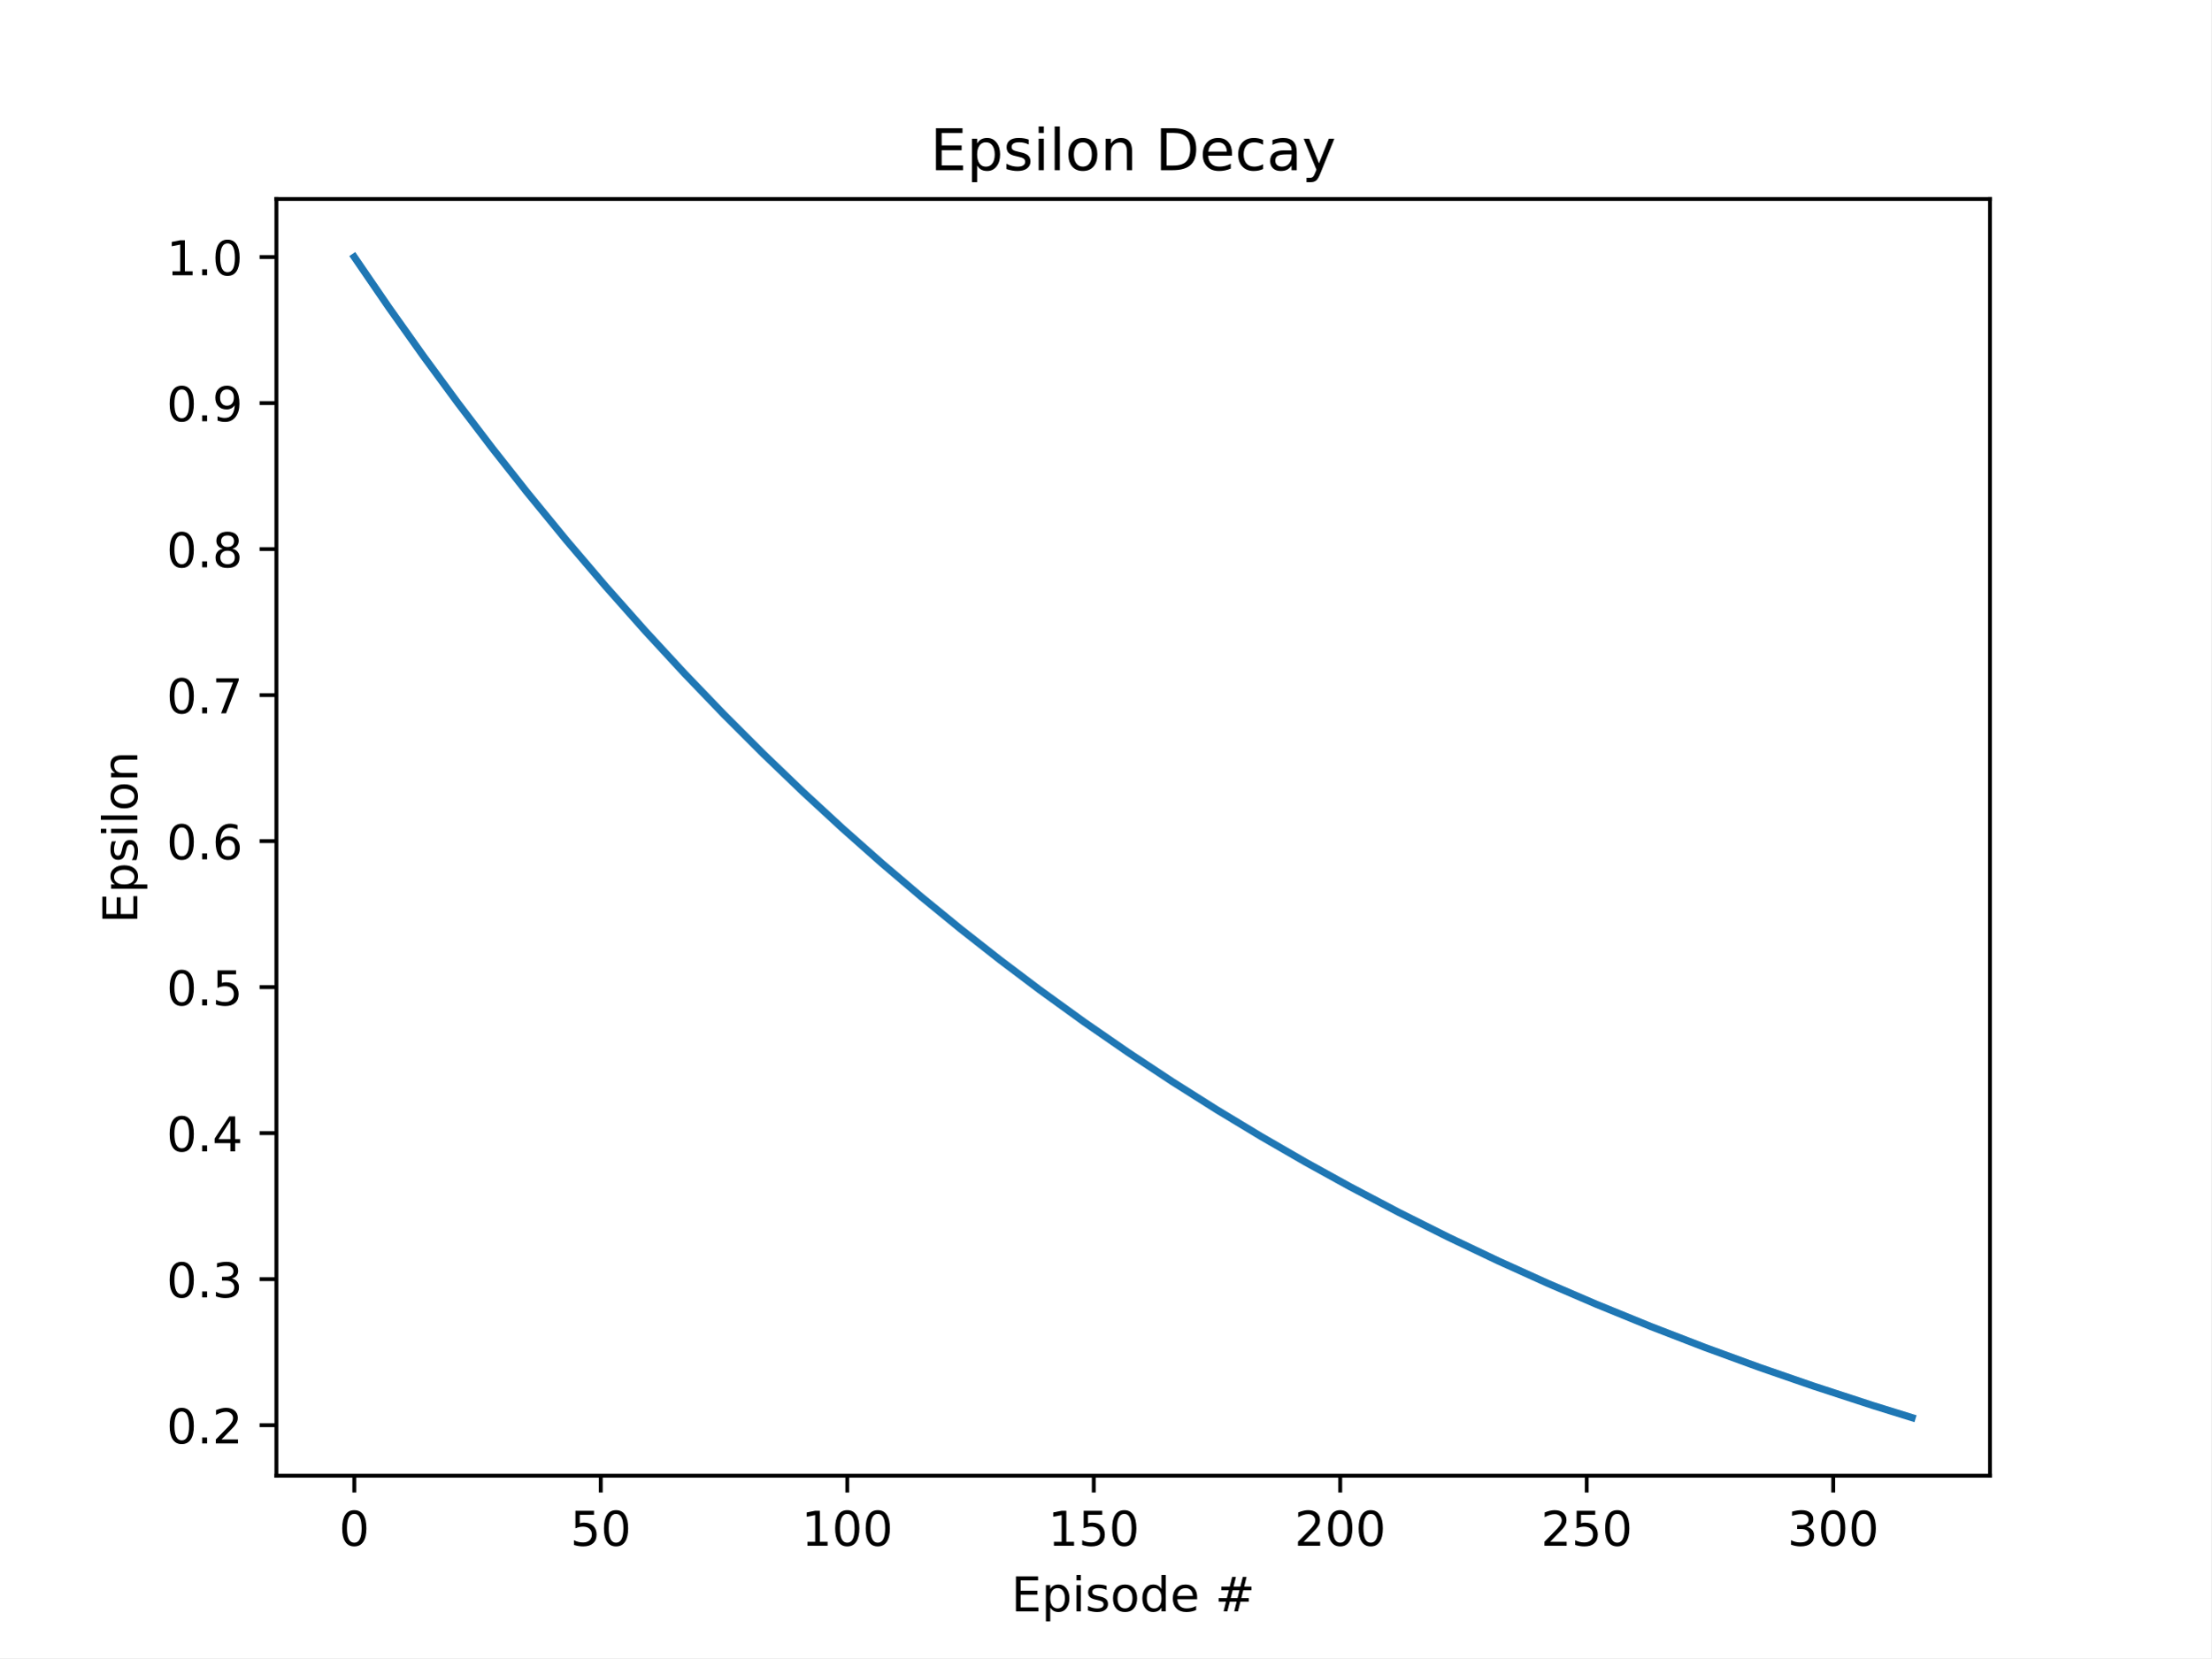
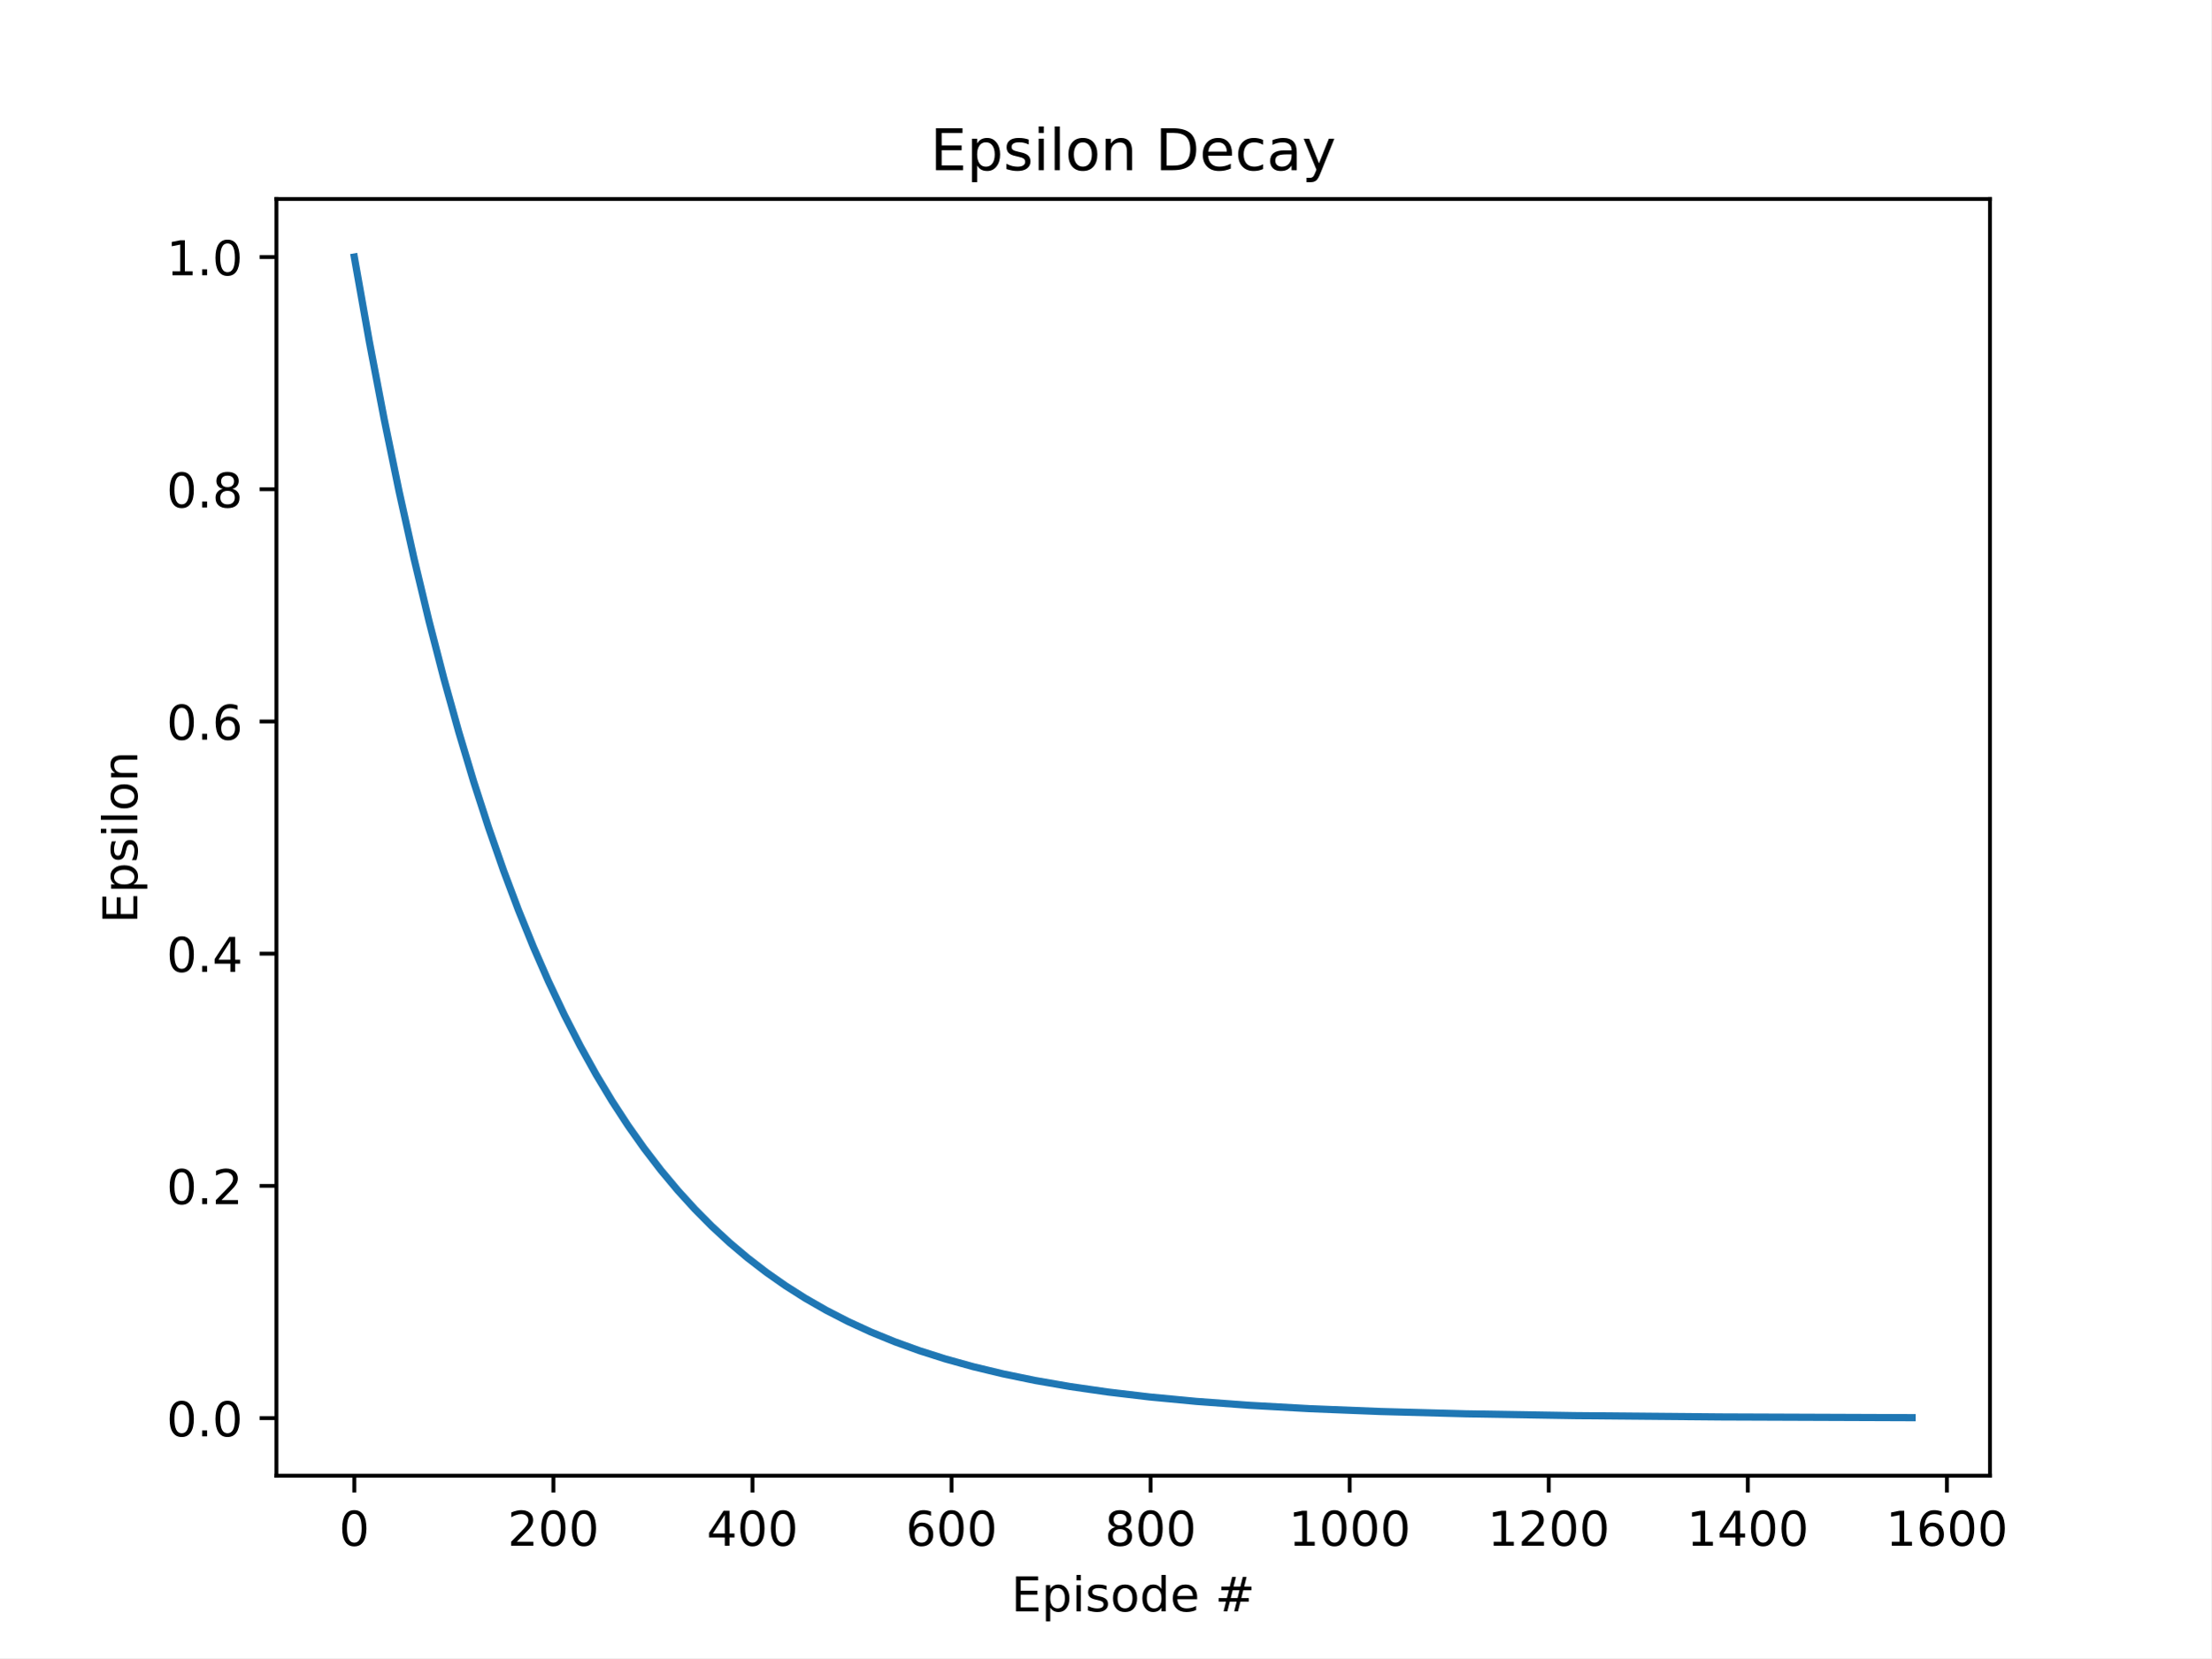
<svg xmlns="http://www.w3.org/2000/svg" xmlns:xlink="http://www.w3.org/1999/xlink" width="460.8pt" height="345.6pt" viewBox="0 0 460.8 345.6" version="1.1">
  <defs>
    <style type="text/css">*{stroke-linejoin: round; stroke-linecap: butt}</style>
  </defs>
  <g id="figure_1">
    <g id="patch_1">
      <path d="M 0 345.6  L 460.8 345.6  L 460.8 0  L 0 0  z " style="fill: #ffffff" />
    </g>
    <g id="axes_1">
      <g id="patch_2">
        <path d="M 57.6 307.584  L 414.72 307.584  L 414.72 41.472  L 57.6 41.472  z " style="fill: #ffffff" />
      </g>
      <g id="matplotlib.axis_1">
        <g id="xtick_1">
          <g id="line2d_1">
            <defs>
-               <path id="m989a629c0a" d="M 0 0  L 0 3.5  " style="stroke: #000000; stroke-width: 0.8" />
+               <path id="m36cfaf2a50" d="M 0 0  L 0 3.5  " style="stroke: #000000; stroke-width: 0.8" />
            </defs>
            <g>
-               <use xlink:href="#m989a629c0a" x="73.833" y="307.584" style="stroke: #000000; stroke-width: 0.8" />
+               <use xlink:href="#m36cfaf2a50" x="73.833" y="307.584" style="stroke: #000000; stroke-width: 0.8" />
            </g>
          </g>
          <g id="text_1">
            <g transform="translate(70.65148 322.1824) scale(0.1 -0.1)">
              <defs>
                <path id="DejaVuSans-30" d="M 2034 4250  Q 1547 4250 1301 3770  Q 1056 3291 1056 2328  Q 1056 1369 1301 889  Q 1547 409 2034 409  Q 2525 409 2770 889  Q 3016 1369 3016 2328  Q 3016 3291 2770 3770  Q 2525 4250 2034 4250  z M 2034 4750  Q 2819 4750 3233 4129  Q 3647 3509 3647 2328  Q 3647 1150 3233 529  Q 2819 -91 2034 -91  Q 1250 -91 836 529  Q 422 1150 422 2328  Q 422 3509 836 4129  Q 1250 4750 2034 4750  z " transform="scale(0.015625)" />
              </defs>
              <use xlink:href="#DejaVuSans-30" />
            </g>
          </g>
        </g>
        <g id="xtick_2">
          <g id="line2d_2">
            <g>
-               <use xlink:href="#m989a629c0a" x="125.202" y="307.584" style="stroke: #000000; stroke-width: 0.8" />
+               <use xlink:href="#m36cfaf2a50" x="115.322" y="307.584" style="stroke: #000000; stroke-width: 0.8" />
            </g>
          </g>
          <g id="text_2">
-             <g transform="translate(118.8396 322.1824) scale(0.1 -0.1)">
-               <defs>
-                 <path id="DejaVuSans-35" d="M 691 4666  L 3169 4666  L 3169 4134  L 1269 4134  L 1269 2991  Q 1406 3038 1543 3061  Q 1681 3084 1819 3084  Q 2600 3084 3056 2656  Q 3513 2228 3513 1497  Q 3513 744 3044 326  Q 2575 -91 1722 -91  Q 1428 -91 1123 -41  Q 819 9 494 109  L 494 744  Q 775 591 1075 516  Q 1375 441 1709 441  Q 2250 441 2565 725  Q 2881 1009 2881 1497  Q 2881 1984 2565 2268  Q 2250 2553 1709 2553  Q 1456 2553 1204 2497  Q 953 2441 691 2322  L 691 4666  z " transform="scale(0.015625)" />
-               </defs>
-               <use xlink:href="#DejaVuSans-35" />
-               <use xlink:href="#DejaVuSans-30" x="63.623" />
+             <g transform="translate(105.7784 322.1824) scale(0.1 -0.1)">
+               <defs>
+                 <path id="DejaVuSans-32" d="M 1228 531  L 3431 531  L 3431 0  L 469 0  L 469 531  Q 828 903 1448 1529  Q 2069 2156 2228 2338  Q 2531 2678 2651 2914  Q 2772 3150 2772 3378  Q 2772 3750 2511 3984  Q 2250 4219 1831 4219  Q 1534 4219 1204 4116  Q 875 4013 500 3803  L 500 4441  Q 881 4594 1212 4672  Q 1544 4750 1819 4750  Q 2544 4750 2975 4387  Q 3406 4025 3406 3419  Q 3406 3131 3298 2873  Q 3191 2616 2906 2266  Q 2828 2175 2409 1742  Q 1991 1309 1228 531  z " transform="scale(0.015625)" />
+               </defs>
+               <use xlink:href="#DejaVuSans-32" />
+               <use xlink:href="#DejaVuSans-30" x="63.623" />
+               <use xlink:href="#DejaVuSans-30" x="127.246" />
            </g>
          </g>
        </g>
        <g id="xtick_3">
          <g id="line2d_3">
            <g>
-               <use xlink:href="#m989a629c0a" x="176.572" y="307.584" style="stroke: #000000; stroke-width: 0.8" />
+               <use xlink:href="#m36cfaf2a50" x="156.812" y="307.584" style="stroke: #000000; stroke-width: 0.8" />
            </g>
          </g>
          <g id="text_3">
-             <g transform="translate(167.0278 322.1824) scale(0.1 -0.1)">
-               <defs>
-                 <path id="DejaVuSans-31" d="M 794 531  L 1825 531  L 1825 4091  L 703 3866  L 703 4441  L 1819 4666  L 2450 4666  L 2450 531  L 3481 531  L 3481 0  L 794 0  L 794 531  z " transform="scale(0.015625)" />
-               </defs>
-               <use xlink:href="#DejaVuSans-31" />
+             <g transform="translate(147.2678 322.1824) scale(0.1 -0.1)">
+               <defs>
+                 <path id="DejaVuSans-34" d="M 2419 4116  L 825 1625  L 2419 1625  L 2419 4116  z M 2253 4666  L 3047 4666  L 3047 1625  L 3713 1625  L 3713 1100  L 3047 1100  L 3047 0  L 2419 0  L 2419 1100  L 313 1100  L 313 1709  L 2253 4666  z " transform="scale(0.015625)" />
+               </defs>
+               <use xlink:href="#DejaVuSans-34" />
              <use xlink:href="#DejaVuSans-30" x="63.623" />
              <use xlink:href="#DejaVuSans-30" x="127.246" />
            </g>
          </g>
        </g>
        <g id="xtick_4">
          <g id="line2d_4">
            <g>
-               <use xlink:href="#m989a629c0a" x="227.941" y="307.584" style="stroke: #000000; stroke-width: 0.8" />
+               <use xlink:href="#m36cfaf2a50" x="198.301" y="307.584" style="stroke: #000000; stroke-width: 0.8" />
            </g>
          </g>
          <g id="text_4">
-             <g transform="translate(218.3971 322.1824) scale(0.1 -0.1)">
-               <use xlink:href="#DejaVuSans-31" />
-               <use xlink:href="#DejaVuSans-35" x="63.623" />
+             <g transform="translate(188.7572 322.1824) scale(0.1 -0.1)">
+               <defs>
+                 <path id="DejaVuSans-36" d="M 2113 2584  Q 1688 2584 1439 2293  Q 1191 2003 1191 1497  Q 1191 994 1439 701  Q 1688 409 2113 409  Q 2538 409 2786 701  Q 3034 994 3034 1497  Q 3034 2003 2786 2293  Q 2538 2584 2113 2584  z M 3366 4563  L 3366 3988  Q 3128 4100 2886 4159  Q 2644 4219 2406 4219  Q 1781 4219 1451 3797  Q 1122 3375 1075 2522  Q 1259 2794 1537 2939  Q 1816 3084 2150 3084  Q 2853 3084 3261 2657  Q 3669 2231 3669 1497  Q 3669 778 3244 343  Q 2819 -91 2113 -91  Q 1303 -91 875 529  Q 447 1150 447 2328  Q 447 3434 972 4092  Q 1497 4750 2381 4750  Q 2619 4750 2861 4703  Q 3103 4656 3366 4563  z " transform="scale(0.015625)" />
+               </defs>
+               <use xlink:href="#DejaVuSans-36" />
+               <use xlink:href="#DejaVuSans-30" x="63.623" />
              <use xlink:href="#DejaVuSans-30" x="127.246" />
            </g>
          </g>
        </g>
        <g id="xtick_5">
          <g id="line2d_5">
            <g>
-               <use xlink:href="#m989a629c0a" x="279.31" y="307.584" style="stroke: #000000; stroke-width: 0.8" />
+               <use xlink:href="#m36cfaf2a50" x="239.79" y="307.584" style="stroke: #000000; stroke-width: 0.8" />
            </g>
          </g>
          <g id="text_5">
-             <g transform="translate(269.7665 322.1824) scale(0.1 -0.1)">
-               <defs>
-                 <path id="DejaVuSans-32" d="M 1228 531  L 3431 531  L 3431 0  L 469 0  L 469 531  Q 828 903 1448 1529  Q 2069 2156 2228 2338  Q 2531 2678 2651 2914  Q 2772 3150 2772 3378  Q 2772 3750 2511 3984  Q 2250 4219 1831 4219  Q 1534 4219 1204 4116  Q 875 4013 500 3803  L 500 4441  Q 881 4594 1212 4672  Q 1544 4750 1819 4750  Q 2544 4750 2975 4387  Q 3406 4025 3406 3419  Q 3406 3131 3298 2873  Q 3191 2616 2906 2266  Q 2828 2175 2409 1742  Q 1991 1309 1228 531  z " transform="scale(0.015625)" />
-               </defs>
-               <use xlink:href="#DejaVuSans-32" />
+             <g transform="translate(230.2466 322.1824) scale(0.1 -0.1)">
+               <defs>
+                 <path id="DejaVuSans-38" d="M 2034 2216  Q 1584 2216 1326 1975  Q 1069 1734 1069 1313  Q 1069 891 1326 650  Q 1584 409 2034 409  Q 2484 409 2743 651  Q 3003 894 3003 1313  Q 3003 1734 2745 1975  Q 2488 2216 2034 2216  z M 1403 2484  Q 997 2584 770 2862  Q 544 3141 544 3541  Q 544 4100 942 4425  Q 1341 4750 2034 4750  Q 2731 4750 3128 4425  Q 3525 4100 3525 3541  Q 3525 3141 3298 2862  Q 3072 2584 2669 2484  Q 3125 2378 3379 2068  Q 3634 1759 3634 1313  Q 3634 634 3220 271  Q 2806 -91 2034 -91  Q 1263 -91 848 271  Q 434 634 434 1313  Q 434 1759 690 2068  Q 947 2378 1403 2484  z M 1172 3481  Q 1172 3119 1398 2916  Q 1625 2713 2034 2713  Q 2441 2713 2670 2916  Q 2900 3119 2900 3481  Q 2900 3844 2670 4047  Q 2441 4250 2034 4250  Q 1625 4250 1398 4047  Q 1172 3844 1172 3481  z " transform="scale(0.015625)" />
+               </defs>
+               <use xlink:href="#DejaVuSans-38" />
              <use xlink:href="#DejaVuSans-30" x="63.623" />
              <use xlink:href="#DejaVuSans-30" x="127.246" />
            </g>
          </g>
        </g>
        <g id="xtick_6">
          <g id="line2d_6">
            <g>
-               <use xlink:href="#m989a629c0a" x="330.68" y="307.584" style="stroke: #000000; stroke-width: 0.8" />
+               <use xlink:href="#m36cfaf2a50" x="281.28" y="307.584" style="stroke: #000000; stroke-width: 0.8" />
            </g>
          </g>
          <g id="text_6">
-             <g transform="translate(321.1359 322.1824) scale(0.1 -0.1)">
-               <use xlink:href="#DejaVuSans-32" />
-               <use xlink:href="#DejaVuSans-35" x="63.623" />
-               <use xlink:href="#DejaVuSans-30" x="127.246" />
+             <g transform="translate(268.5547 322.1824) scale(0.1 -0.1)">
+               <defs>
+                 <path id="DejaVuSans-31" d="M 794 531  L 1825 531  L 1825 4091  L 703 3866  L 703 4441  L 1819 4666  L 2450 4666  L 2450 531  L 3481 531  L 3481 0  L 794 0  L 794 531  z " transform="scale(0.015625)" />
+               </defs>
+               <use xlink:href="#DejaVuSans-31" />
+               <use xlink:href="#DejaVuSans-30" x="63.623" />
+               <use xlink:href="#DejaVuSans-30" x="127.246" />
+               <use xlink:href="#DejaVuSans-30" x="190.869" />
            </g>
          </g>
        </g>
        <g id="xtick_7">
          <g id="line2d_7">
            <g>
-               <use xlink:href="#m989a629c0a" x="382.049" y="307.584" style="stroke: #000000; stroke-width: 0.8" />
+               <use xlink:href="#m36cfaf2a50" x="322.769" y="307.584" style="stroke: #000000; stroke-width: 0.8" />
            </g>
          </g>
          <g id="text_7">
-             <g transform="translate(372.5053 322.1824) scale(0.1 -0.1)">
-               <defs>
-                 <path id="DejaVuSans-33" d="M 2597 2516  Q 3050 2419 3304 2112  Q 3559 1806 3559 1356  Q 3559 666 3084 287  Q 2609 -91 1734 -91  Q 1441 -91 1130 -33  Q 819 25 488 141  L 488 750  Q 750 597 1062 519  Q 1375 441 1716 441  Q 2309 441 2620 675  Q 2931 909 2931 1356  Q 2931 1769 2642 2001  Q 2353 2234 1838 2234  L 1294 2234  L 1294 2753  L 1863 2753  Q 2328 2753 2575 2939  Q 2822 3125 2822 3475  Q 2822 3834 2567 4026  Q 2313 4219 1838 4219  Q 1578 4219 1281 4162  Q 984 4106 628 3988  L 628 4550  Q 988 4650 1302 4700  Q 1616 4750 1894 4750  Q 2613 4750 3031 4423  Q 3450 4097 3450 3541  Q 3450 3153 3228 2886  Q 3006 2619 2597 2516  z " transform="scale(0.015625)" />
-               </defs>
-               <use xlink:href="#DejaVuSans-33" />
-               <use xlink:href="#DejaVuSans-30" x="63.623" />
-               <use xlink:href="#DejaVuSans-30" x="127.246" />
-             </g>
-           </g>
-         </g>
-         <g id="text_8">
+             <g transform="translate(310.0441 322.1824) scale(0.1 -0.1)">
+               <use xlink:href="#DejaVuSans-31" />
+               <use xlink:href="#DejaVuSans-32" x="63.623" />
+               <use xlink:href="#DejaVuSans-30" x="127.246" />
+               <use xlink:href="#DejaVuSans-30" x="190.869" />
+             </g>
+           </g>
+         </g>
+         <g id="xtick_8">
+           <g id="line2d_8">
+             <g>
+               <use xlink:href="#m36cfaf2a50" x="364.259" y="307.584" style="stroke: #000000; stroke-width: 0.8" />
+             </g>
+           </g>
+           <g id="text_8">
+             <g transform="translate(351.5335 322.1824) scale(0.1 -0.1)">
+               <use xlink:href="#DejaVuSans-31" />
+               <use xlink:href="#DejaVuSans-34" x="63.623" />
+               <use xlink:href="#DejaVuSans-30" x="127.246" />
+               <use xlink:href="#DejaVuSans-30" x="190.869" />
+             </g>
+           </g>
+         </g>
+         <g id="xtick_9">
+           <g id="line2d_9">
+             <g>
+               <use xlink:href="#m36cfaf2a50" x="405.748" y="307.584" style="stroke: #000000; stroke-width: 0.8" />
+             </g>
+           </g>
+           <g id="text_9">
+             <g transform="translate(393.0229 322.1824) scale(0.1 -0.1)">
+               <use xlink:href="#DejaVuSans-31" />
+               <use xlink:href="#DejaVuSans-36" x="63.623" />
+               <use xlink:href="#DejaVuSans-30" x="127.246" />
+               <use xlink:href="#DejaVuSans-30" x="190.869" />
+             </g>
+           </g>
+         </g>
+         <g id="text_10">
          <g transform="translate(210.7436 335.8606) scale(0.1 -0.1)">
            <defs>
              <path id="DejaVuSans-45" d="M 628 4666  L 3578 4666  L 3578 4134  L 1259 4134  L 1259 2753  L 3481 2753  L 3481 2222  L 1259 2222  L 1259 531  L 3634 531  L 3634 0  L 628 0  L 628 4666  z " transform="scale(0.015625)" />
              <path id="DejaVuSans-70" d="M 1159 525  L 1159 -1331  L 581 -1331  L 581 3500  L 1159 3500  L 1159 2969  Q 1341 3281 1617 3432  Q 1894 3584 2278 3584  Q 2916 3584 3314 3078  Q 3713 2572 3713 1747  Q 3713 922 3314 415  Q 2916 -91 2278 -91  Q 1894 -91 1617 61  Q 1341 213 1159 525  z M 3116 1747  Q 3116 2381 2855 2742  Q 2594 3103 2138 3103  Q 1681 3103 1420 2742  Q 1159 2381 1159 1747  Q 1159 1113 1420 752  Q 1681 391 2138 391  Q 2594 391 2855 752  Q 3116 1113 3116 1747  z " transform="scale(0.015625)" />
              <path id="DejaVuSans-69" d="M 603 3500  L 1178 3500  L 1178 0  L 603 0  L 603 3500  z M 603 4863  L 1178 4863  L 1178 4134  L 603 4134  L 603 4863  z " transform="scale(0.015625)" />
              <path id="DejaVuSans-73" d="M 2834 3397  L 2834 2853  Q 2591 2978 2328 3040  Q 2066 3103 1784 3103  Q 1356 3103 1142 2972  Q 928 2841 928 2578  Q 928 2378 1081 2264  Q 1234 2150 1697 2047  L 1894 2003  Q 2506 1872 2764 1633  Q 3022 1394 3022 966  Q 3022 478 2636 193  Q 2250 -91 1575 -91  Q 1294 -91 989 -36  Q 684 19 347 128  L 347 722  Q 666 556 975 473  Q 1284 391 1588 391  Q 1994 391 2212 530  Q 2431 669 2431 922  Q 2431 1156 2273 1281  Q 2116 1406 1581 1522  L 1381 1569  Q 847 1681 609 1914  Q 372 2147 372 2553  Q 372 3047 722 3315  Q 1072 3584 1716 3584  Q 2034 3584 2315 3537  Q 2597 3491 2834 3397  z " transform="scale(0.015625)" />
              <path id="DejaVuSans-6f" d="M 1959 3097  Q 1497 3097 1228 2736  Q 959 2375 959 1747  Q 959 1119 1226 758  Q 1494 397 1959 397  Q 2419 397 2687 759  Q 2956 1122 2956 1747  Q 2956 2369 2687 2733  Q 2419 3097 1959 3097  z M 1959 3584  Q 2709 3584 3137 3096  Q 3566 2609 3566 1747  Q 3566 888 3137 398  Q 2709 -91 1959 -91  Q 1206 -91 779 398  Q 353 888 353 1747  Q 353 2609 779 3096  Q 1206 3584 1959 3584  z " transform="scale(0.015625)" />
              <path id="DejaVuSans-64" d="M 2906 2969  L 2906 4863  L 3481 4863  L 3481 0  L 2906 0  L 2906 525  Q 2725 213 2448 61  Q 2172 -91 1784 -91  Q 1150 -91 751 415  Q 353 922 353 1747  Q 353 2572 751 3078  Q 1150 3584 1784 3584  Q 2172 3584 2448 3432  Q 2725 3281 2906 2969  z M 947 1747  Q 947 1113 1208 752  Q 1469 391 1925 391  Q 2381 391 2643 752  Q 2906 1113 2906 1747  Q 2906 2381 2643 2742  Q 2381 3103 1925 3103  Q 1469 3103 1208 2742  Q 947 2381 947 1747  z " transform="scale(0.015625)" />
              <path id="DejaVuSans-65" d="M 3597 1894  L 3597 1613  L 953 1613  Q 991 1019 1311 708  Q 1631 397 2203 397  Q 2534 397 2845 478  Q 3156 559 3463 722  L 3463 178  Q 3153 47 2828 -22  Q 2503 -91 2169 -91  Q 1331 -91 842 396  Q 353 884 353 1716  Q 353 2575 817 3079  Q 1281 3584 2069 3584  Q 2775 3584 3186 3129  Q 3597 2675 3597 1894  z M 3022 2063  Q 3016 2534 2758 2815  Q 2500 3097 2075 3097  Q 1594 3097 1305 2825  Q 1016 2553 972 2059  L 3022 2063  z " transform="scale(0.015625)" />
              <path id="DejaVuSans-20" transform="scale(0.015625)" />
              <path id="DejaVuSans-23" d="M 3272 2816  L 2363 2816  L 2100 1772  L 3016 1772  L 3272 2816  z M 2803 4594  L 2478 3297  L 3391 3297  L 3719 4594  L 4219 4594  L 3897 3297  L 4872 3297  L 4872 2816  L 3775 2816  L 3519 1772  L 4513 1772  L 4513 1294  L 3397 1294  L 3072 0  L 2572 0  L 2894 1294  L 1978 1294  L 1656 0  L 1153 0  L 1478 1294  L 494 1294  L 494 1772  L 1594 1772  L 1856 2816  L 850 2816  L 850 3297  L 1978 3297  L 2297 4594  L 2803 4594  z " transform="scale(0.015625)" />
            </defs>
            <use xlink:href="#DejaVuSans-45" />
            <use xlink:href="#DejaVuSans-70" x="63.184" />
            <use xlink:href="#DejaVuSans-69" x="126.66" />
            <use xlink:href="#DejaVuSans-73" x="154.443" />
            <use xlink:href="#DejaVuSans-6f" x="206.543" />
            <use xlink:href="#DejaVuSans-64" x="267.725" />
            <use xlink:href="#DejaVuSans-65" x="331.201" />
            <use xlink:href="#DejaVuSans-20" x="392.725" />
            <use xlink:href="#DejaVuSans-23" x="424.512" />
          </g>
        </g>
      </g>
      <g id="matplotlib.axis_2">
        <g id="ytick_1">
-           <g id="line2d_8">
+           <g id="line2d_10">
            <defs>
-               <path id="me02399d7b6" d="M 0 0  L -3.5 0  " style="stroke: #000000; stroke-width: 0.8" />
+               <path id="me10d5ad1ee" d="M 0 0  L -3.5 0  " style="stroke: #000000; stroke-width: 0.8" />
            </defs>
            <g>
-               <use xlink:href="#me02399d7b6" x="57.6" y="297.059" style="stroke: #000000; stroke-width: 0.8" />
-             </g>
-           </g>
-           <g id="text_9">
-             <g transform="translate(34.69687 300.8579) scale(0.1 -0.1)">
+               <use xlink:href="#me10d5ad1ee" x="57.6" y="295.583" style="stroke: #000000; stroke-width: 0.8" />
+             </g>
+           </g>
+           <g id="text_11">
+             <g transform="translate(34.69687 299.3821) scale(0.1 -0.1)">
              <defs>
                <path id="DejaVuSans-2e" d="M 684 794  L 1344 794  L 1344 0  L 684 0  L 684 794  z " transform="scale(0.015625)" />
              </defs>
              <use xlink:href="#DejaVuSans-30" />
              <use xlink:href="#DejaVuSans-2e" x="63.623" />
+               <use xlink:href="#DejaVuSans-30" x="95.41" />
+             </g>
+           </g>
+         </g>
+         <g id="ytick_2">
+           <g id="line2d_11">
+             <g>
+               <use xlink:href="#me10d5ad1ee" x="57.6" y="247.18" style="stroke: #000000; stroke-width: 0.8" />
+             </g>
+           </g>
+           <g id="text_12">
+             <g transform="translate(34.69687 250.9791) scale(0.1 -0.1)">
+               <use xlink:href="#DejaVuSans-30" />
+               <use xlink:href="#DejaVuSans-2e" x="63.623" />
              <use xlink:href="#DejaVuSans-32" x="95.41" />
            </g>
          </g>
        </g>
-         <g id="ytick_2">
-           <g id="line2d_9">
-             <g>
-               <use xlink:href="#me02399d7b6" x="57.6" y="266.622" style="stroke: #000000; stroke-width: 0.8" />
-             </g>
-           </g>
-           <g id="text_10">
-             <g transform="translate(34.69687 270.4215) scale(0.1 -0.1)">
-               <use xlink:href="#DejaVuSans-30" />
-               <use xlink:href="#DejaVuSans-2e" x="63.623" />
-               <use xlink:href="#DejaVuSans-33" x="95.41" />
-             </g>
-           </g>
-         </g>
        <g id="ytick_3">
-           <g id="line2d_10">
-             <g>
-               <use xlink:href="#me02399d7b6" x="57.6" y="236.186" style="stroke: #000000; stroke-width: 0.8" />
-             </g>
-           </g>
-           <g id="text_11">
-             <g transform="translate(34.69687 239.9852) scale(0.1 -0.1)">
-               <defs>
-                 <path id="DejaVuSans-34" d="M 2419 4116  L 825 1625  L 2419 1625  L 2419 4116  z M 2253 4666  L 3047 4666  L 3047 1625  L 3713 1625  L 3713 1100  L 3047 1100  L 3047 0  L 2419 0  L 2419 1100  L 313 1100  L 313 1709  L 2253 4666  z " transform="scale(0.015625)" />
-               </defs>
+           <g id="line2d_12">
+             <g>
+               <use xlink:href="#me10d5ad1ee" x="57.6" y="198.777" style="stroke: #000000; stroke-width: 0.8" />
+             </g>
+           </g>
+           <g id="text_13">
+             <g transform="translate(34.69687 202.5761) scale(0.1 -0.1)">
              <use xlink:href="#DejaVuSans-30" />
              <use xlink:href="#DejaVuSans-2e" x="63.623" />
              <use xlink:href="#DejaVuSans-34" x="95.41" />
            </g>
          </g>
        </g>
        <g id="ytick_4">
-           <g id="line2d_11">
-             <g>
-               <use xlink:href="#me02399d7b6" x="57.6" y="205.75" style="stroke: #000000; stroke-width: 0.8" />
-             </g>
-           </g>
-           <g id="text_12">
-             <g transform="translate(34.69687 209.5489) scale(0.1 -0.1)">
-               <use xlink:href="#DejaVuSans-30" />
-               <use xlink:href="#DejaVuSans-2e" x="63.623" />
-               <use xlink:href="#DejaVuSans-35" x="95.41" />
+           <g id="line2d_13">
+             <g>
+               <use xlink:href="#me10d5ad1ee" x="57.6" y="150.374" style="stroke: #000000; stroke-width: 0.8" />
+             </g>
+           </g>
+           <g id="text_14">
+             <g transform="translate(34.69687 154.1732) scale(0.1 -0.1)">
+               <use xlink:href="#DejaVuSans-30" />
+               <use xlink:href="#DejaVuSans-2e" x="63.623" />
+               <use xlink:href="#DejaVuSans-36" x="95.41" />
            </g>
          </g>
        </g>
        <g id="ytick_5">
-           <g id="line2d_12">
-             <g>
-               <use xlink:href="#me02399d7b6" x="57.6" y="175.313" style="stroke: #000000; stroke-width: 0.8" />
-             </g>
-           </g>
-           <g id="text_13">
-             <g transform="translate(34.69687 179.1125) scale(0.1 -0.1)">
-               <defs>
-                 <path id="DejaVuSans-36" d="M 2113 2584  Q 1688 2584 1439 2293  Q 1191 2003 1191 1497  Q 1191 994 1439 701  Q 1688 409 2113 409  Q 2538 409 2786 701  Q 3034 994 3034 1497  Q 3034 2003 2786 2293  Q 2538 2584 2113 2584  z M 3366 4563  L 3366 3988  Q 3128 4100 2886 4159  Q 2644 4219 2406 4219  Q 1781 4219 1451 3797  Q 1122 3375 1075 2522  Q 1259 2794 1537 2939  Q 1816 3084 2150 3084  Q 2853 3084 3261 2657  Q 3669 2231 3669 1497  Q 3669 778 3244 343  Q 2819 -91 2113 -91  Q 1303 -91 875 529  Q 447 1150 447 2328  Q 447 3434 972 4092  Q 1497 4750 2381 4750  Q 2619 4750 2861 4703  Q 3103 4656 3366 4563  z " transform="scale(0.015625)" />
-               </defs>
-               <use xlink:href="#DejaVuSans-30" />
-               <use xlink:href="#DejaVuSans-2e" x="63.623" />
-               <use xlink:href="#DejaVuSans-36" x="95.41" />
+           <g id="line2d_14">
+             <g>
+               <use xlink:href="#me10d5ad1ee" x="57.6" y="101.971" style="stroke: #000000; stroke-width: 0.8" />
+             </g>
+           </g>
+           <g id="text_15">
+             <g transform="translate(34.69687 105.7702) scale(0.1 -0.1)">
+               <use xlink:href="#DejaVuSans-30" />
+               <use xlink:href="#DejaVuSans-2e" x="63.623" />
+               <use xlink:href="#DejaVuSans-38" x="95.41" />
            </g>
          </g>
        </g>
        <g id="ytick_6">
-           <g id="line2d_13">
-             <g>
-               <use xlink:href="#me02399d7b6" x="57.6" y="144.877" style="stroke: #000000; stroke-width: 0.8" />
-             </g>
-           </g>
-           <g id="text_14">
-             <g transform="translate(34.69687 148.6762) scale(0.1 -0.1)">
-               <defs>
-                 <path id="DejaVuSans-37" d="M 525 4666  L 3525 4666  L 3525 4397  L 1831 0  L 1172 0  L 2766 4134  L 525 4134  L 525 4666  z " transform="scale(0.015625)" />
-               </defs>
-               <use xlink:href="#DejaVuSans-30" />
-               <use xlink:href="#DejaVuSans-2e" x="63.623" />
-               <use xlink:href="#DejaVuSans-37" x="95.41" />
-             </g>
-           </g>
-         </g>
-         <g id="ytick_7">
-           <g id="line2d_14">
-             <g>
-               <use xlink:href="#me02399d7b6" x="57.6" y="114.441" style="stroke: #000000; stroke-width: 0.8" />
-             </g>
-           </g>
-           <g id="text_15">
-             <g transform="translate(34.69687 118.2399) scale(0.1 -0.1)">
-               <defs>
-                 <path id="DejaVuSans-38" d="M 2034 2216  Q 1584 2216 1326 1975  Q 1069 1734 1069 1313  Q 1069 891 1326 650  Q 1584 409 2034 409  Q 2484 409 2743 651  Q 3003 894 3003 1313  Q 3003 1734 2745 1975  Q 2488 2216 2034 2216  z M 1403 2484  Q 997 2584 770 2862  Q 544 3141 544 3541  Q 544 4100 942 4425  Q 1341 4750 2034 4750  Q 2731 4750 3128 4425  Q 3525 4100 3525 3541  Q 3525 3141 3298 2862  Q 3072 2584 2669 2484  Q 3125 2378 3379 2068  Q 3634 1759 3634 1313  Q 3634 634 3220 271  Q 2806 -91 2034 -91  Q 1263 -91 848 271  Q 434 634 434 1313  Q 434 1759 690 2068  Q 947 2378 1403 2484  z M 1172 3481  Q 1172 3119 1398 2916  Q 1625 2713 2034 2713  Q 2441 2713 2670 2916  Q 2900 3119 2900 3481  Q 2900 3844 2670 4047  Q 2441 4250 2034 4250  Q 1625 4250 1398 4047  Q 1172 3844 1172 3481  z " transform="scale(0.015625)" />
-               </defs>
-               <use xlink:href="#DejaVuSans-30" />
-               <use xlink:href="#DejaVuSans-2e" x="63.623" />
-               <use xlink:href="#DejaVuSans-38" x="95.41" />
-             </g>
-           </g>
-         </g>
-         <g id="ytick_8">
          <g id="line2d_15">
            <g>
-               <use xlink:href="#me02399d7b6" x="57.6" y="84.004" style="stroke: #000000; stroke-width: 0.8" />
+               <use xlink:href="#me10d5ad1ee" x="57.6" y="53.568" style="stroke: #000000; stroke-width: 0.8" />
            </g>
          </g>
          <g id="text_16">
-             <g transform="translate(34.69687 87.80355) scale(0.1 -0.1)">
-               <defs>
-                 <path id="DejaVuSans-39" d="M 703 97  L 703 672  Q 941 559 1184 500  Q 1428 441 1663 441  Q 2288 441 2617 861  Q 2947 1281 2994 2138  Q 2813 1869 2534 1725  Q 2256 1581 1919 1581  Q 1219 1581 811 2004  Q 403 2428 403 3163  Q 403 3881 828 4315  Q 1253 4750 1959 4750  Q 2769 4750 3195 4129  Q 3622 3509 3622 2328  Q 3622 1225 3098 567  Q 2575 -91 1691 -91  Q 1453 -91 1209 -44  Q 966 3 703 97  z M 1959 2075  Q 2384 2075 2632 2365  Q 2881 2656 2881 3163  Q 2881 3666 2632 3958  Q 2384 4250 1959 4250  Q 1534 4250 1286 3958  Q 1038 3666 1038 3163  Q 1038 2656 1286 2365  Q 1534 2075 1959 2075  z " transform="scale(0.015625)" />
-               </defs>
-               <use xlink:href="#DejaVuSans-30" />
-               <use xlink:href="#DejaVuSans-2e" x="63.623" />
-               <use xlink:href="#DejaVuSans-39" x="95.41" />
-             </g>
-           </g>
-         </g>
-         <g id="ytick_9">
-           <g id="line2d_16">
-             <g>
-               <use xlink:href="#me02399d7b6" x="57.6" y="53.568" style="stroke: #000000; stroke-width: 0.8" />
-             </g>
-           </g>
-           <g id="text_17">
            <g transform="translate(34.69687 57.36722) scale(0.1 -0.1)">
              <use xlink:href="#DejaVuSans-31" />
              <use xlink:href="#DejaVuSans-2e" x="63.623" />
              <use xlink:href="#DejaVuSans-30" x="95.41" />
            </g>
          </g>
        </g>
-         <g id="text_18">
+         <g id="text_17">
          <g transform="translate(28.61719 192.4725) rotate(-90) scale(0.1 -0.1)">
            <defs>
              <path id="DejaVuSans-6c" d="M 603 4863  L 1178 4863  L 1178 0  L 603 0  L 603 4863  z " transform="scale(0.015625)" />
              <path id="DejaVuSans-6e" d="M 3513 2113  L 3513 0  L 2938 0  L 2938 2094  Q 2938 2591 2744 2837  Q 2550 3084 2163 3084  Q 1697 3084 1428 2787  Q 1159 2491 1159 1978  L 1159 0  L 581 0  L 581 3500  L 1159 3500  L 1159 2956  Q 1366 3272 1645 3428  Q 1925 3584 2291 3584  Q 2894 3584 3203 3211  Q 3513 2838 3513 2113  z " transform="scale(0.015625)" />
            </defs>
            <use xlink:href="#DejaVuSans-45" />
            <use xlink:href="#DejaVuSans-70" x="63.184" />
            <use xlink:href="#DejaVuSans-73" x="126.66" />
            <use xlink:href="#DejaVuSans-69" x="178.76" />
            <use xlink:href="#DejaVuSans-6c" x="206.543" />
            <use xlink:href="#DejaVuSans-6f" x="234.326" />
            <use xlink:href="#DejaVuSans-6e" x="295.508" />
          </g>
        </g>
      </g>
-       <g id="line2d_17">
-         <path d="M 73.833 53.568  L 81.024 64.062  L 88.216 74.195  L 95.408 83.978  L 102.6 93.423  L 109.791 102.544  L 118.01 112.582  L 126.23 122.226  L 134.449 131.491  L 142.668 140.392  L 150.887 148.942  L 159.106 157.157  L 167.325 165.049  L 175.544 172.631  L 183.763 179.914  L 191.982 186.911  L 200.201 193.634  L 208.421 200.092  L 216.64 206.296  L 225.886 212.985  L 235.133 219.378  L 244.379 225.49  L 253.626 231.332  L 262.872 236.916  L 272.119 242.254  L 281.365 247.357  L 291.639 252.763  L 301.913 257.905  L 312.187 262.795  L 322.461 267.446  L 332.734 271.87  L 344.036 276.487  L 355.337 280.856  L 366.638 284.991  L 377.94 288.903  L 390.268 292.933  L 398.487 295.488  L 398.487 295.488  " clip-path="url(#p507038df24)" style="fill: none; stroke: #1f77b4; stroke-width: 1.5; stroke-linecap: square" />
+       <g id="line2d_16">
+         <path d="M 73.833 53.568  L 76.944 71.097  L 80.056 87.357  L 83.168 102.439  L 86.28 116.429  L 89.391 129.405  L 92.503 141.441  L 95.615 152.606  L 98.726 162.962  L 101.838 172.568  L 104.95 181.478  L 108.061 189.743  L 111.173 197.409  L 114.285 204.52  L 117.604 211.538  L 120.923 218.015  L 124.242 223.993  L 127.561 229.51  L 130.881 234.603  L 134.2 239.302  L 137.726 243.899  L 141.253 248.121  L 144.78 251.998  L 148.306 255.558  L 152.04 259.011  L 155.774 262.166  L 159.716 265.202  L 163.657 267.962  L 167.806 270.597  L 172.163 273.093  L 176.726 275.441  L 181.498 277.635  L 186.476 279.669  L 191.663 281.543  L 197.056 283.259  L 202.865 284.873  L 209.088 286.368  L 215.726 287.734  L 222.987 288.997  L 230.87 290.139  L 239.583 291.172  L 249.333 292.098  L 260.328 292.911  L 272.982 293.615  L 287.711 294.204  L 305.551 294.687  L 328.163 295.064  L 358.657 295.335  L 398.487 295.488  L 398.487 295.488  " clip-path="url(#p1e43705647)" style="fill: none; stroke: #1f77b4; stroke-width: 1.5; stroke-linecap: square" />
      </g>
      <g id="patch_3">
        <path d="M 57.6 307.584  L 57.6 41.472  " style="fill: none; stroke: #000000; stroke-width: 0.8; stroke-linejoin: miter; stroke-linecap: square" />
      </g>
      <g id="patch_4">
        <path d="M 414.72 307.584  L 414.72 41.472  " style="fill: none; stroke: #000000; stroke-width: 0.8; stroke-linejoin: miter; stroke-linecap: square" />
      </g>
      <g id="patch_5">
        <path d="M 57.6 307.584  L 414.72 307.584  " style="fill: none; stroke: #000000; stroke-width: 0.8; stroke-linejoin: miter; stroke-linecap: square" />
      </g>
      <g id="patch_6">
        <path d="M 57.6 41.472  L 414.72 41.472  " style="fill: none; stroke: #000000; stroke-width: 0.8; stroke-linejoin: miter; stroke-linecap: square" />
      </g>
-       <g id="text_19">
+       <g id="text_18">
        <g transform="translate(193.8806 35.472) scale(0.12 -0.12)">
          <defs>
            <path id="DejaVuSans-44" d="M 1259 4147  L 1259 519  L 2022 519  Q 2988 519 3436 956  Q 3884 1394 3884 2338  Q 3884 3275 3436 3711  Q 2988 4147 2022 4147  L 1259 4147  z M 628 4666  L 1925 4666  Q 3281 4666 3915 4102  Q 4550 3538 4550 2338  Q 4550 1131 3912 565  Q 3275 0 1925 0  L 628 0  L 628 4666  z " transform="scale(0.015625)" />
            <path id="DejaVuSans-63" d="M 3122 3366  L 3122 2828  Q 2878 2963 2633 3030  Q 2388 3097 2138 3097  Q 1578 3097 1268 2742  Q 959 2388 959 1747  Q 959 1106 1268 751  Q 1578 397 2138 397  Q 2388 397 2633 464  Q 2878 531 3122 666  L 3122 134  Q 2881 22 2623 -34  Q 2366 -91 2075 -91  Q 1284 -91 818 406  Q 353 903 353 1747  Q 353 2603 823 3093  Q 1294 3584 2113 3584  Q 2378 3584 2631 3529  Q 2884 3475 3122 3366  z " transform="scale(0.015625)" />
            <path id="DejaVuSans-61" d="M 2194 1759  Q 1497 1759 1228 1600  Q 959 1441 959 1056  Q 959 750 1161 570  Q 1363 391 1709 391  Q 2188 391 2477 730  Q 2766 1069 2766 1631  L 2766 1759  L 2194 1759  z M 3341 1997  L 3341 0  L 2766 0  L 2766 531  Q 2569 213 2275 61  Q 1981 -91 1556 -91  Q 1019 -91 701 211  Q 384 513 384 1019  Q 384 1609 779 1909  Q 1175 2209 1959 2209  L 2766 2209  L 2766 2266  Q 2766 2663 2505 2880  Q 2244 3097 1772 3097  Q 1472 3097 1187 3025  Q 903 2953 641 2809  L 641 3341  Q 956 3463 1253 3523  Q 1550 3584 1831 3584  Q 2591 3584 2966 3190  Q 3341 2797 3341 1997  z " transform="scale(0.015625)" />
            <path id="DejaVuSans-79" d="M 2059 -325  Q 1816 -950 1584 -1140  Q 1353 -1331 966 -1331  L 506 -1331  L 506 -850  L 844 -850  Q 1081 -850 1212 -737  Q 1344 -625 1503 -206  L 1606 56  L 191 3500  L 800 3500  L 1894 763  L 2988 3500  L 3597 3500  L 2059 -325  z " transform="scale(0.015625)" />
          </defs>
          <use xlink:href="#DejaVuSans-45" />
          <use xlink:href="#DejaVuSans-70" x="63.184" />
          <use xlink:href="#DejaVuSans-73" x="126.66" />
          <use xlink:href="#DejaVuSans-69" x="178.76" />
          <use xlink:href="#DejaVuSans-6c" x="206.543" />
          <use xlink:href="#DejaVuSans-6f" x="234.326" />
          <use xlink:href="#DejaVuSans-6e" x="295.508" />
          <use xlink:href="#DejaVuSans-20" x="358.887" />
          <use xlink:href="#DejaVuSans-44" x="390.674" />
          <use xlink:href="#DejaVuSans-65" x="467.676" />
          <use xlink:href="#DejaVuSans-63" x="529.199" />
          <use xlink:href="#DejaVuSans-61" x="584.18" />
          <use xlink:href="#DejaVuSans-79" x="645.459" />
        </g>
      </g>
    </g>
  </g>
  <defs>
-     <clipPath id="p507038df24">
+     <clipPath id="p1e43705647">
      <rect x="57.6" y="41.472" width="357.12" height="266.112" />
    </clipPath>
  </defs>
</svg>
